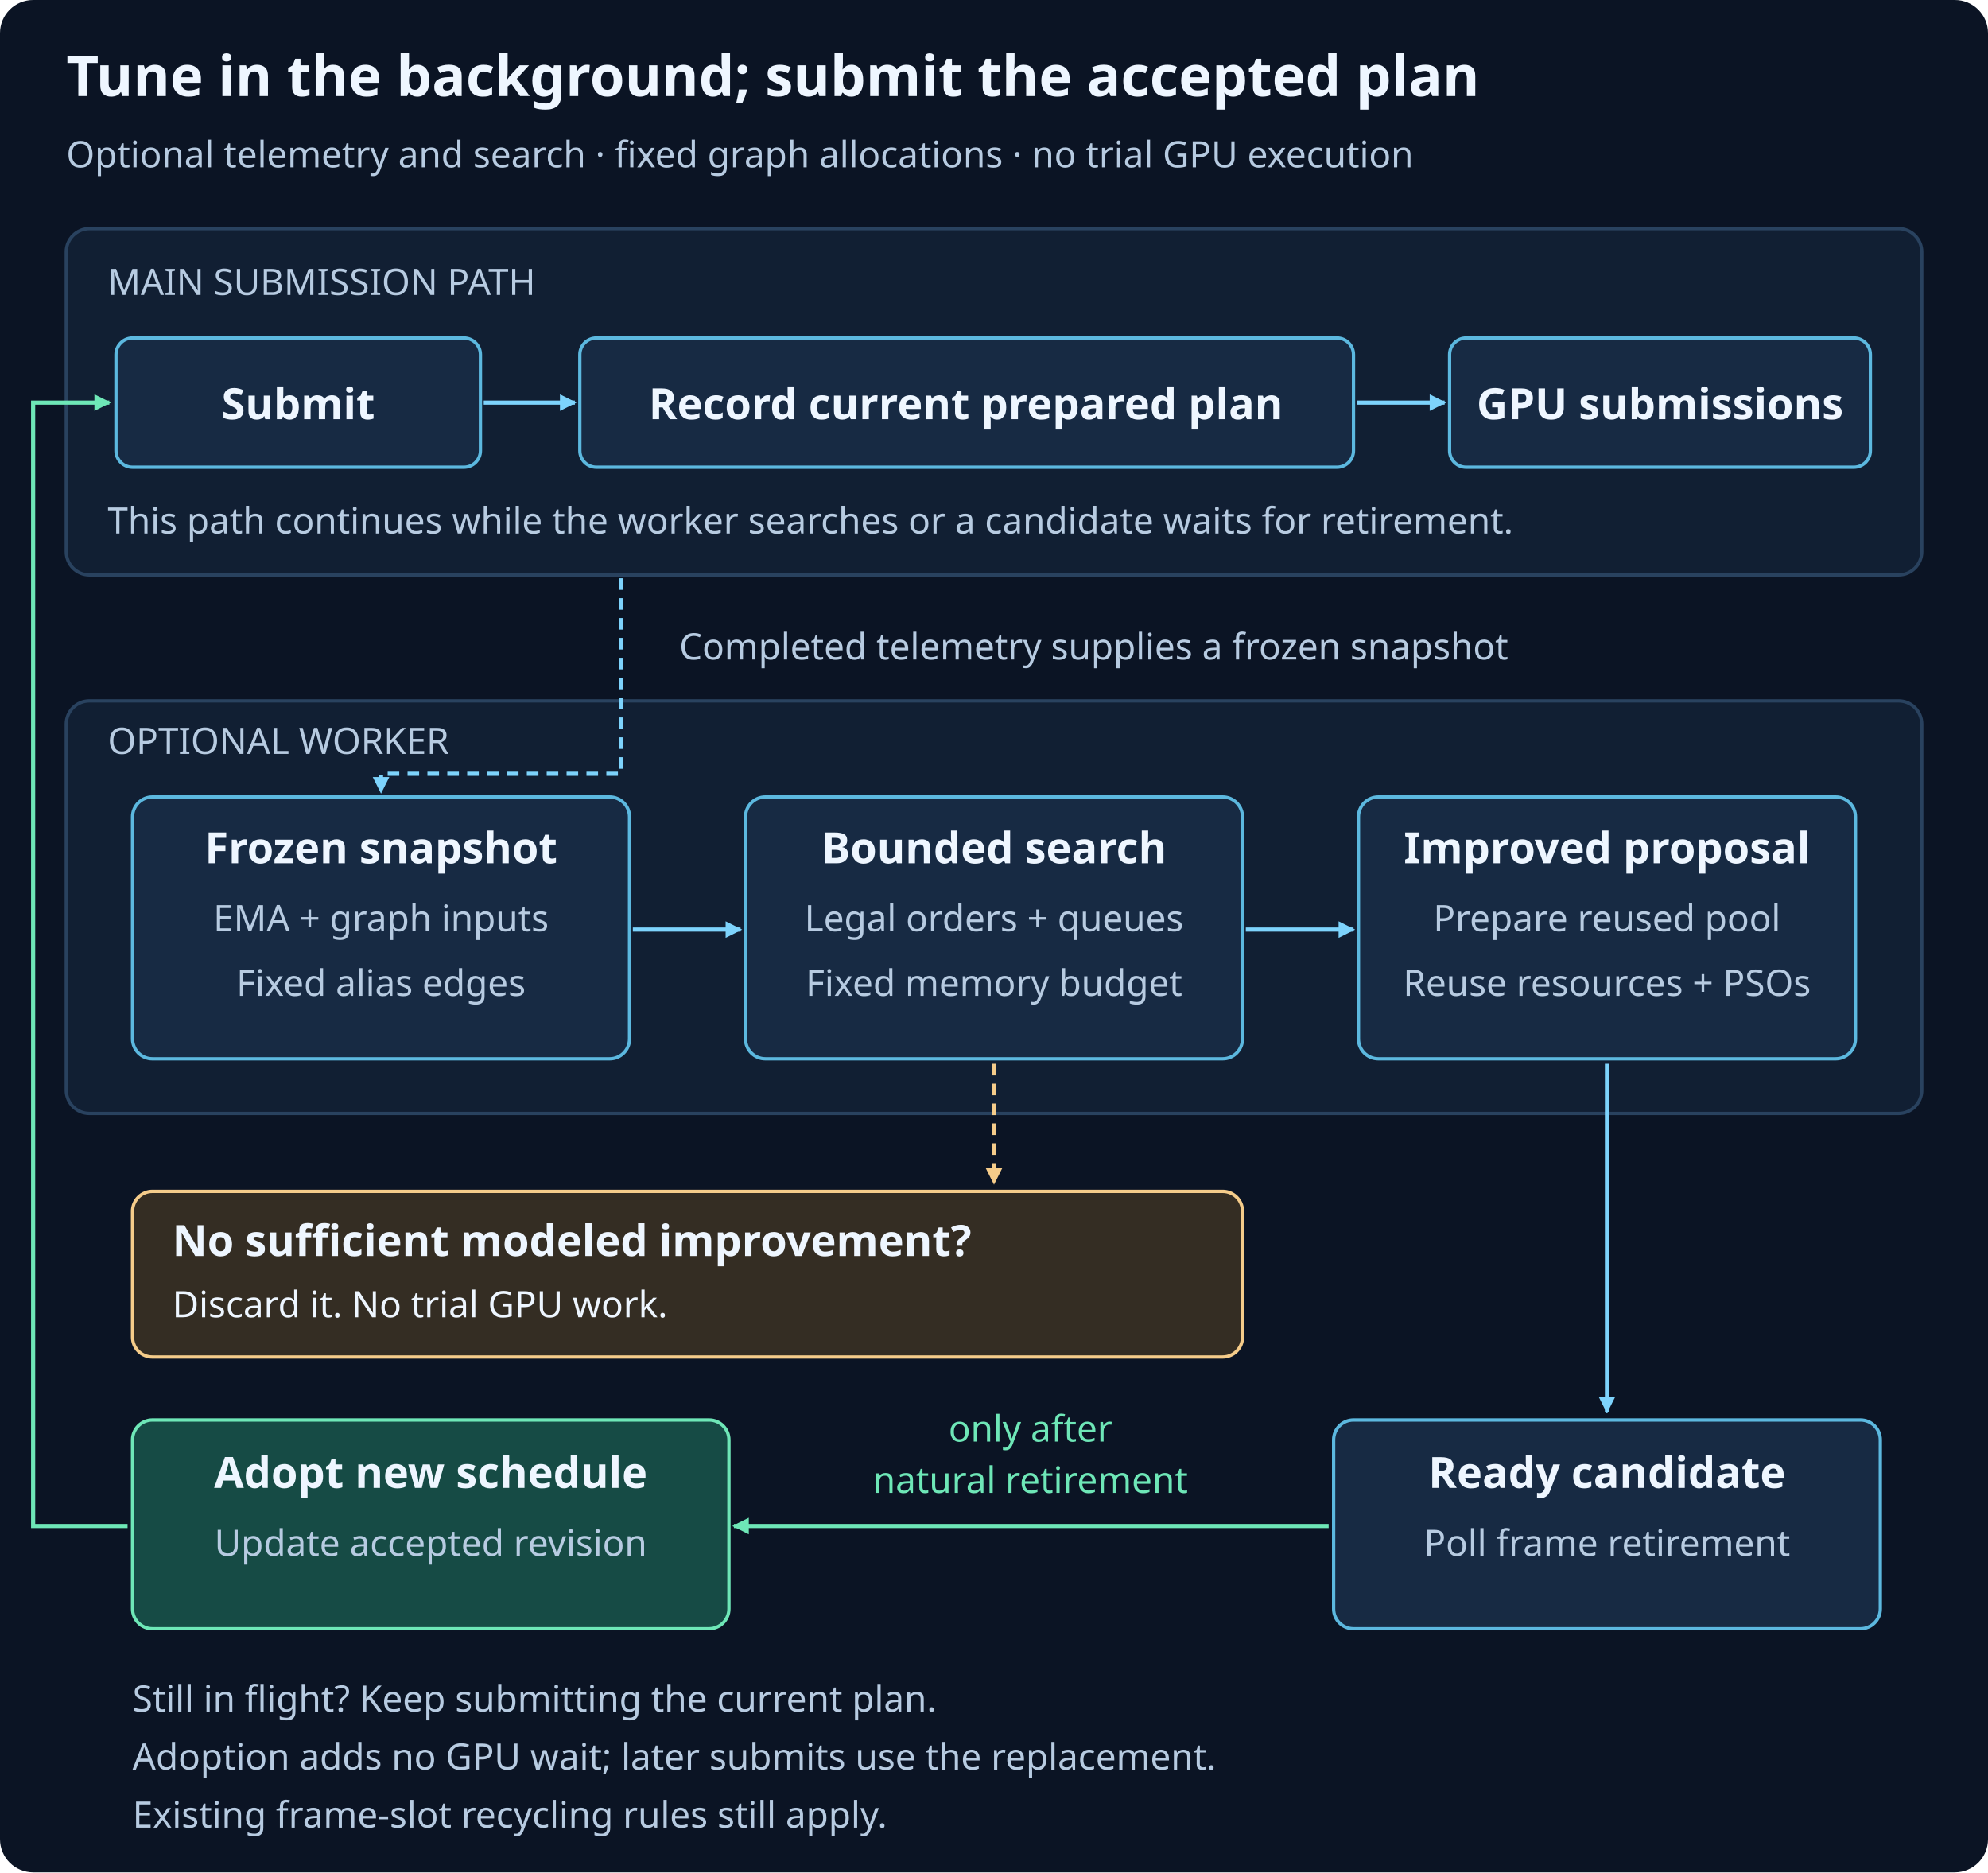
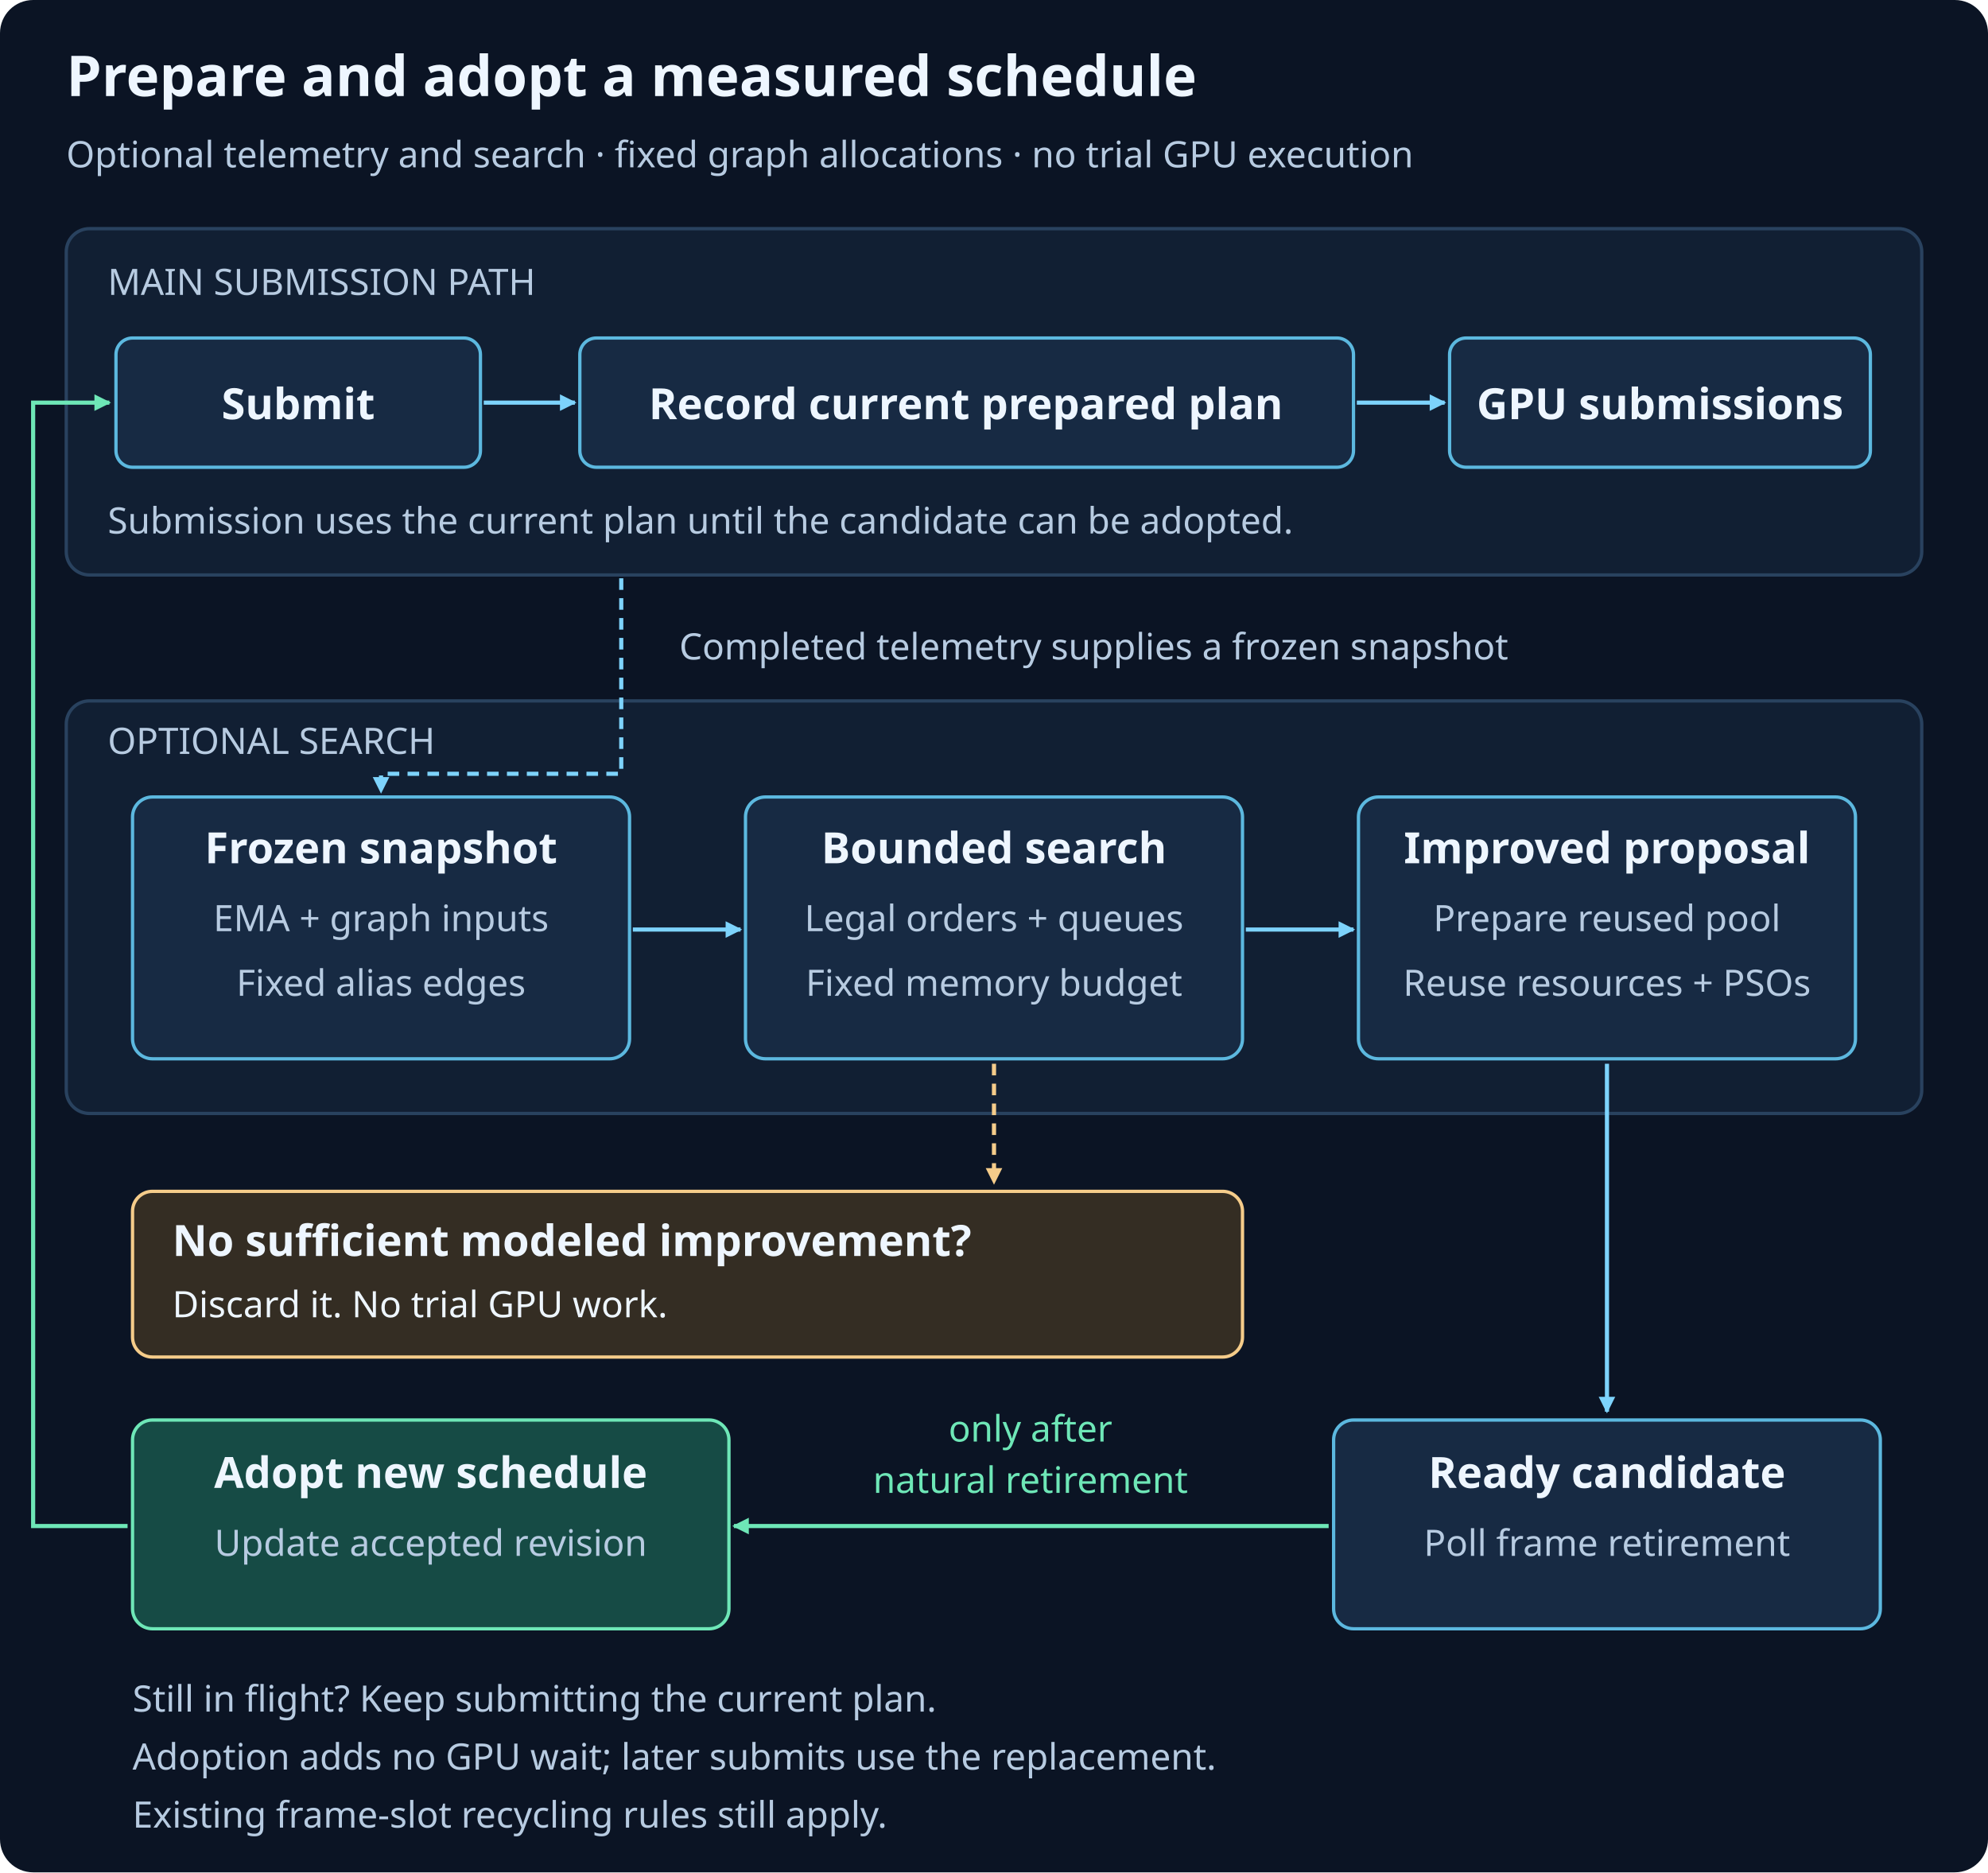
<svg xmlns="http://www.w3.org/2000/svg" width="1200" height="1130" viewBox="0 0 1200 1130" role="img" aria-labelledby="adaptive-title adaptive-desc">
  <defs>
    <marker id="adaptive-arrow" markerWidth="12" markerHeight="12" refX="10" refY="6" orient="auto" markerUnits="userSpaceOnUse">
      <path d="M1 1 L11 6 L1 11 Z" fill="#7dd3fc" />
    </marker>
    <marker id="adaptive-green-arrow" markerWidth="12" markerHeight="12" refX="10" refY="6" orient="auto" markerUnits="userSpaceOnUse">
      <path d="M1 1 L11 6 L1 11 Z" fill="#6ee7b7" />
    </marker>
    <marker id="adaptive-amber-arrow" markerWidth="12" markerHeight="12" refX="10" refY="6" orient="auto" markerUnits="userSpaceOnUse">
      <path d="M1 1 L11 6 L1 11 Z" fill="#f5cc8a" />
    </marker>
    <style>
      text { font-family: system-ui, sans-serif; font-size: 24px; fill: #eef6ff; }
      .title { font-size: 34px; font-weight: 700; }
      .heading { font-size: 26px; font-weight: 650; }
      .small { font-size: 22px; }
      .muted { fill: #b7cbe1; }
      .panel { fill: #111f33; stroke: #29425f; stroke-width: 2; }
      .card { fill: #172a43; stroke: #5cb8df; stroke-width: 2; }
      .edge { fill: none; stroke: #7dd3fc; stroke-width: 2.5; marker-end: url(#adaptive-arrow); }
      .accepted { fill: none; stroke: #6ee7b7; stroke-width: 2.5; marker-end: url(#adaptive-green-arrow); }
    </style>
  </defs>
  <rect width="1200" height="1130" rx="20" fill="#0b1424" />
-   <text class="title" x="40" y="58">Tune in the background; submit the accepted plan</text>
+   <text class="title" x="40" y="58">Prepare and adopt a measured schedule</text>
  <text class="small muted" x="40" y="101">Optional telemetry and search · fixed graph allocations · no trial GPU execution</text>
  <rect class="panel" x="40" y="138" width="1120" height="209" rx="14" />
  <text class="small muted" x="65" y="178">MAIN SUBMISSION PATH</text>
  <rect class="card" x="70" y="204" width="220" height="78" rx="10" />
  <text class="heading" x="180" y="253" text-anchor="middle">Submit</text>
  <path class="edge" d="M292 243 H347" />
  <rect class="card" x="350" y="204" width="467" height="78" rx="10" />
  <text class="heading" x="583" y="253" text-anchor="middle">Record current prepared plan</text>
  <path class="edge" d="M819 243 H872" />
  <rect class="card" x="875" y="204" width="254" height="78" rx="10" />
  <text class="heading" x="1002" y="253" text-anchor="middle">GPU submissions</text>
-   <text class="small muted" x="65" y="322">This path continues while the worker searches or a candidate waits for retirement.</text>
+   <text class="small muted" x="65" y="322">Submission uses the current plan until the candidate can be adopted.</text>
  <text class="small muted" x="410" y="398">Completed telemetry supplies a frozen snapshot</text>
  <rect class="panel" x="40" y="423" width="1120" height="249" rx="14" />
-   <text class="small muted" x="65" y="455">OPTIONAL WORKER</text>
+   <text class="small muted" x="65" y="455">OPTIONAL SEARCH</text>
  <path class="edge" d="M375 349 V467 H230 V478" stroke-dasharray="7 5" />
  <rect class="card" x="80" y="481" width="300" height="158" rx="12" />
  <text class="heading" x="230" y="521" text-anchor="middle">Frozen snapshot</text>
  <text class="small muted" x="230" y="562" text-anchor="middle">EMA + graph inputs</text>
  <text class="small muted" x="230" y="601" text-anchor="middle">Fixed alias edges</text>
  <path class="edge" d="M382 561 H447" />
  <rect class="card" x="450" y="481" width="300" height="158" rx="12" />
  <text class="heading" x="600" y="521" text-anchor="middle">Bounded search</text>
  <text class="small muted" x="600" y="562" text-anchor="middle">Legal orders + queues</text>
  <text class="small muted" x="600" y="601" text-anchor="middle">Fixed memory budget</text>
  <path class="edge" d="M752 561 H817" />
  <rect class="card" x="820" y="481" width="300" height="158" rx="12" />
  <text class="heading" x="970" y="521" text-anchor="middle">Improved proposal</text>
  <text class="small muted" x="970" y="562" text-anchor="middle">Prepare reused pool</text>
  <text class="small muted" x="970" y="601" text-anchor="middle">Reuse resources + PSOs</text>
  <path d="M600 642 V714" fill="none" stroke="#f5cc8a" stroke-width="2.5" stroke-dasharray="7 5" marker-end="url(#adaptive-amber-arrow)" />
  <rect x="80" y="719" width="670" height="100" rx="12" fill="#342d23" stroke="#f5cc8a" stroke-width="2" />
  <text class="heading" x="104" y="758">No sufficient modeled improvement?</text>
  <text class="small" x="104" y="795">Discard it. No trial GPU work.</text>
  <path class="edge" d="M970 642 V852" />
  <rect class="card" x="805" y="857" width="330" height="126" rx="12" />
  <text class="heading" x="970" y="898" text-anchor="middle">Ready candidate</text>
  <text class="small muted" x="970" y="939" text-anchor="middle">Poll frame retirement</text>
  <path class="accepted" d="M802 921 H443" />
  <text class="small" x="622" y="870" text-anchor="middle" style="fill:#6ee7b7">only after</text>
  <text class="small" x="622" y="901" text-anchor="middle" style="fill:#6ee7b7">natural retirement</text>
  <rect x="80" y="857" width="360" height="126" rx="12" fill="#164b45" stroke="#6ee7b7" stroke-width="2" />
  <text class="heading" x="260" y="898" text-anchor="middle">Adopt new schedule</text>
  <text class="small muted" x="260" y="939" text-anchor="middle">Update accepted revision</text>
  <path class="accepted" d="M77 921 H20 V243 H66" />
  <text class="small muted" x="80" y="1033">Still in flight? Keep submitting the current plan.</text>
  <text class="small muted" x="80" y="1068">Adoption adds no GPU wait; later submits use the replacement.</text>
  <text class="small muted" x="80" y="1103">Existing frame-slot recycling rules still apply.</text>
</svg>
